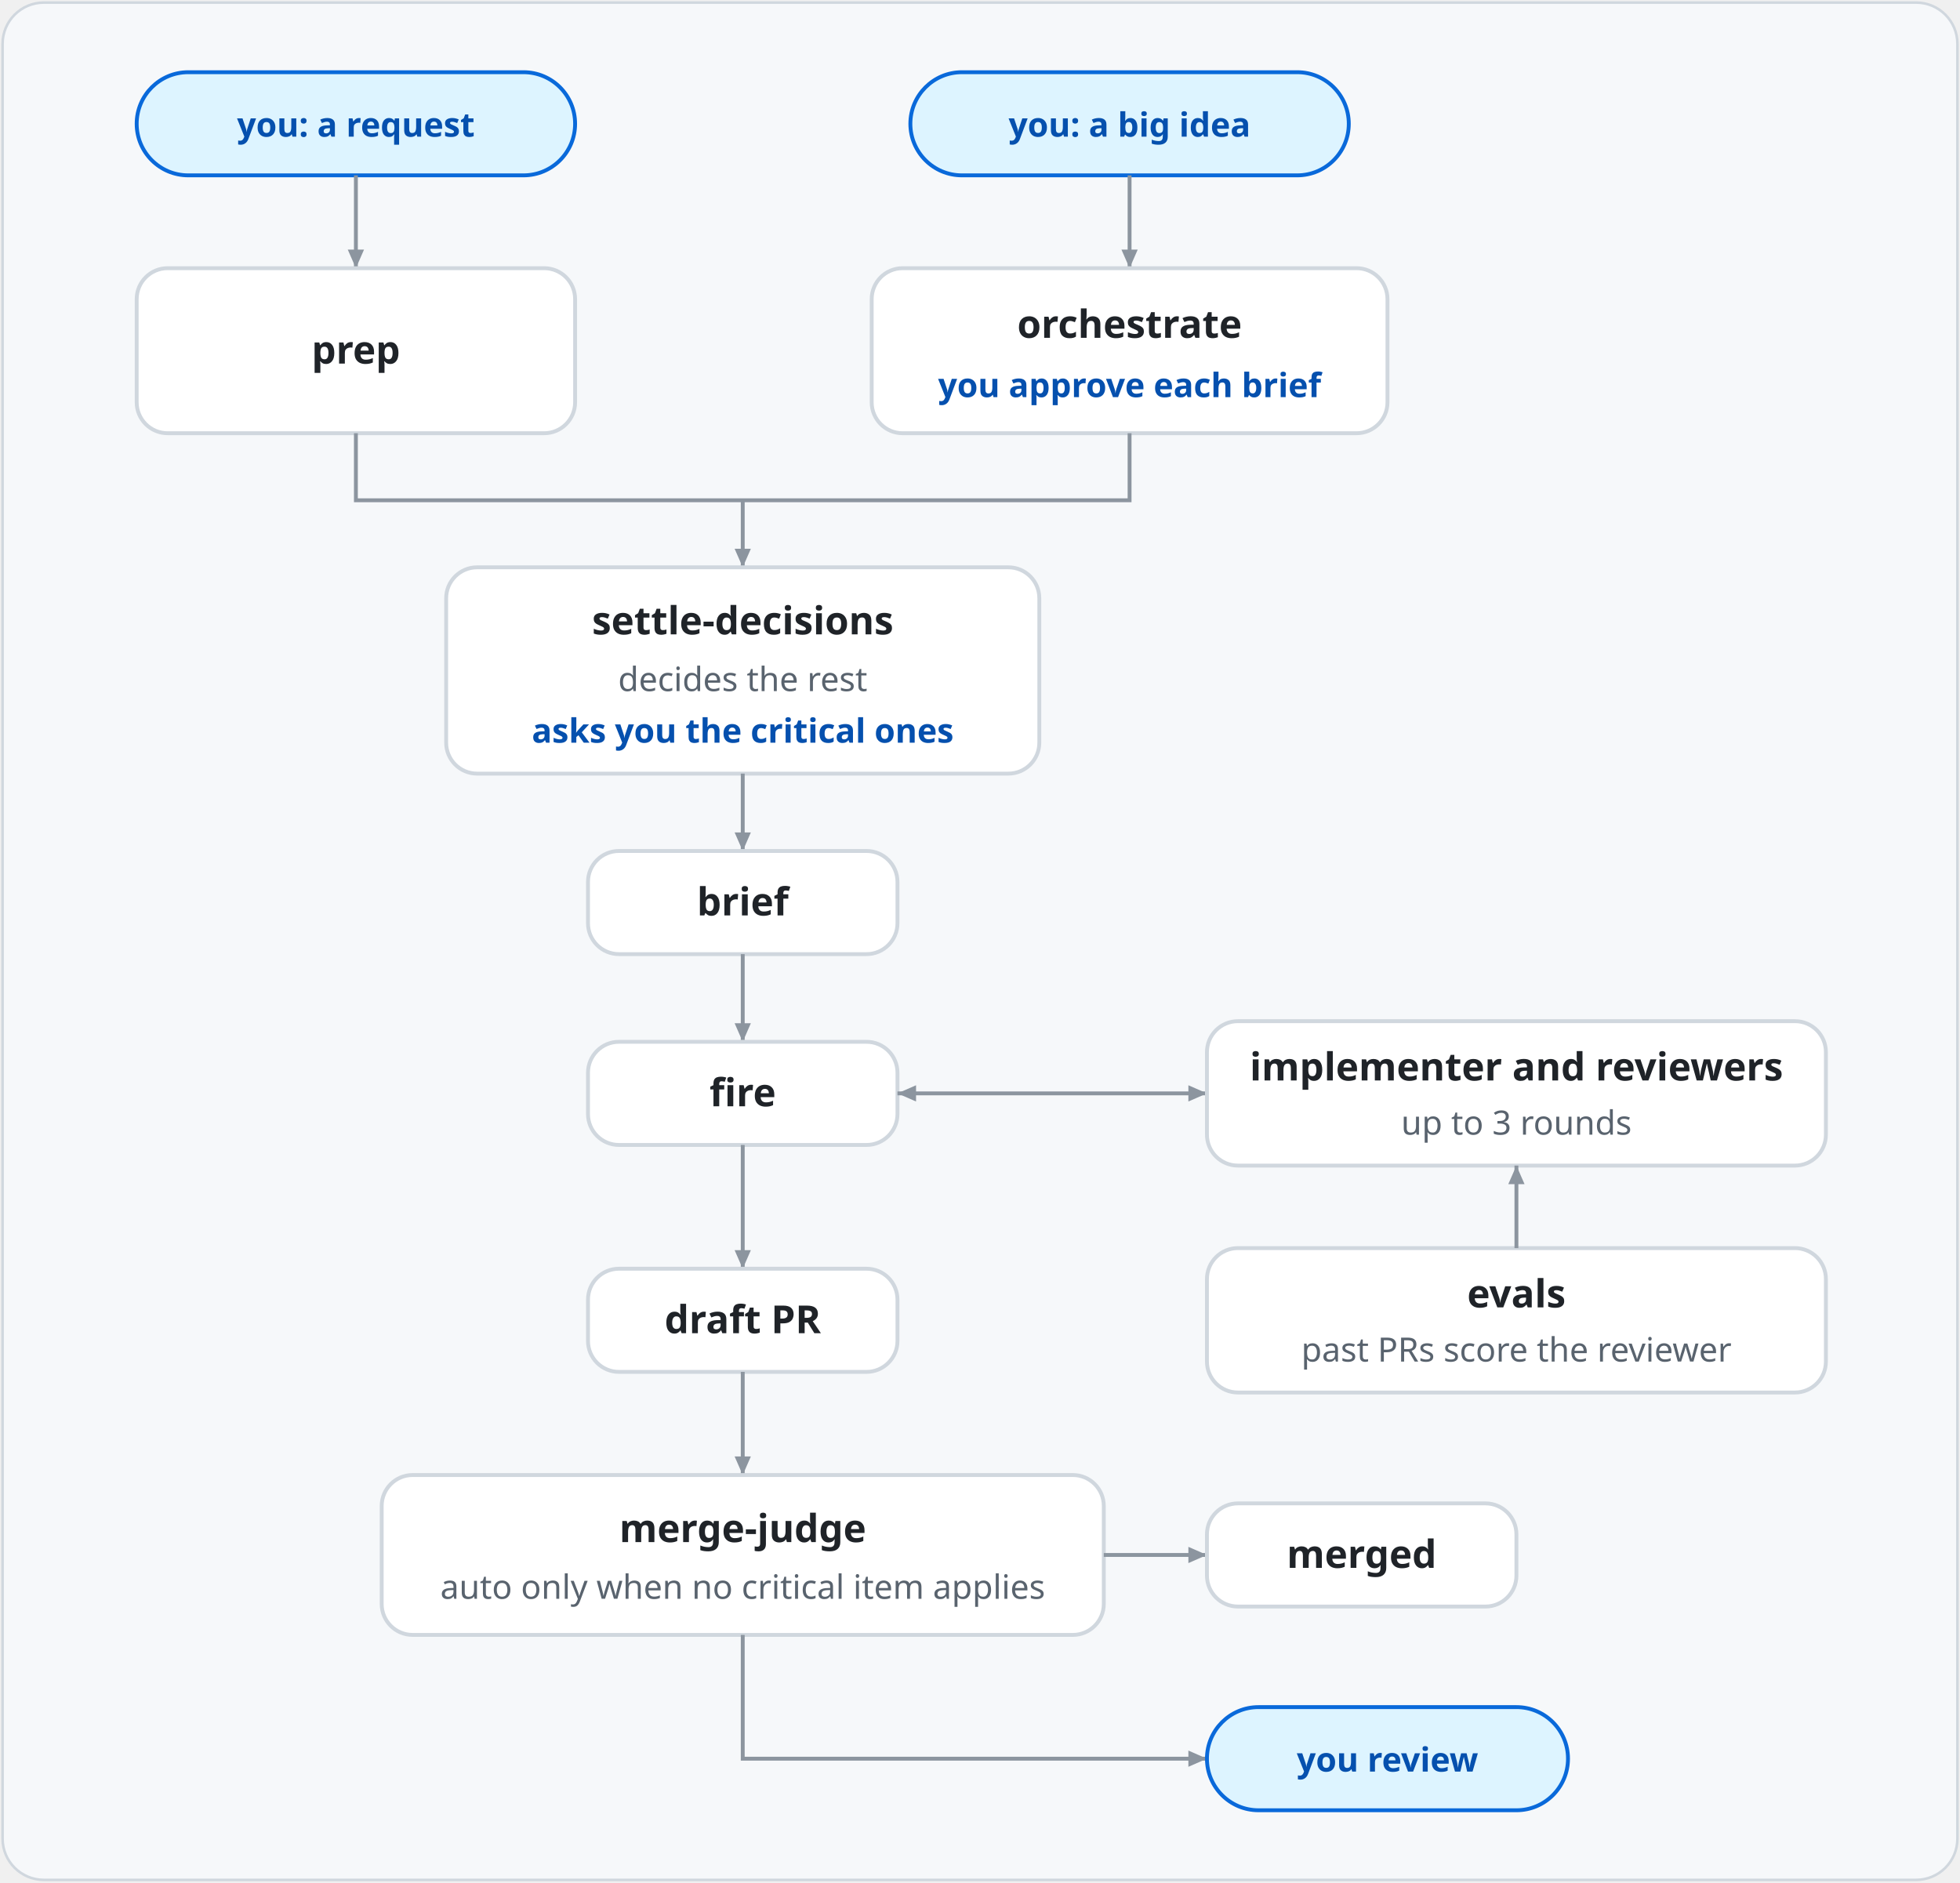
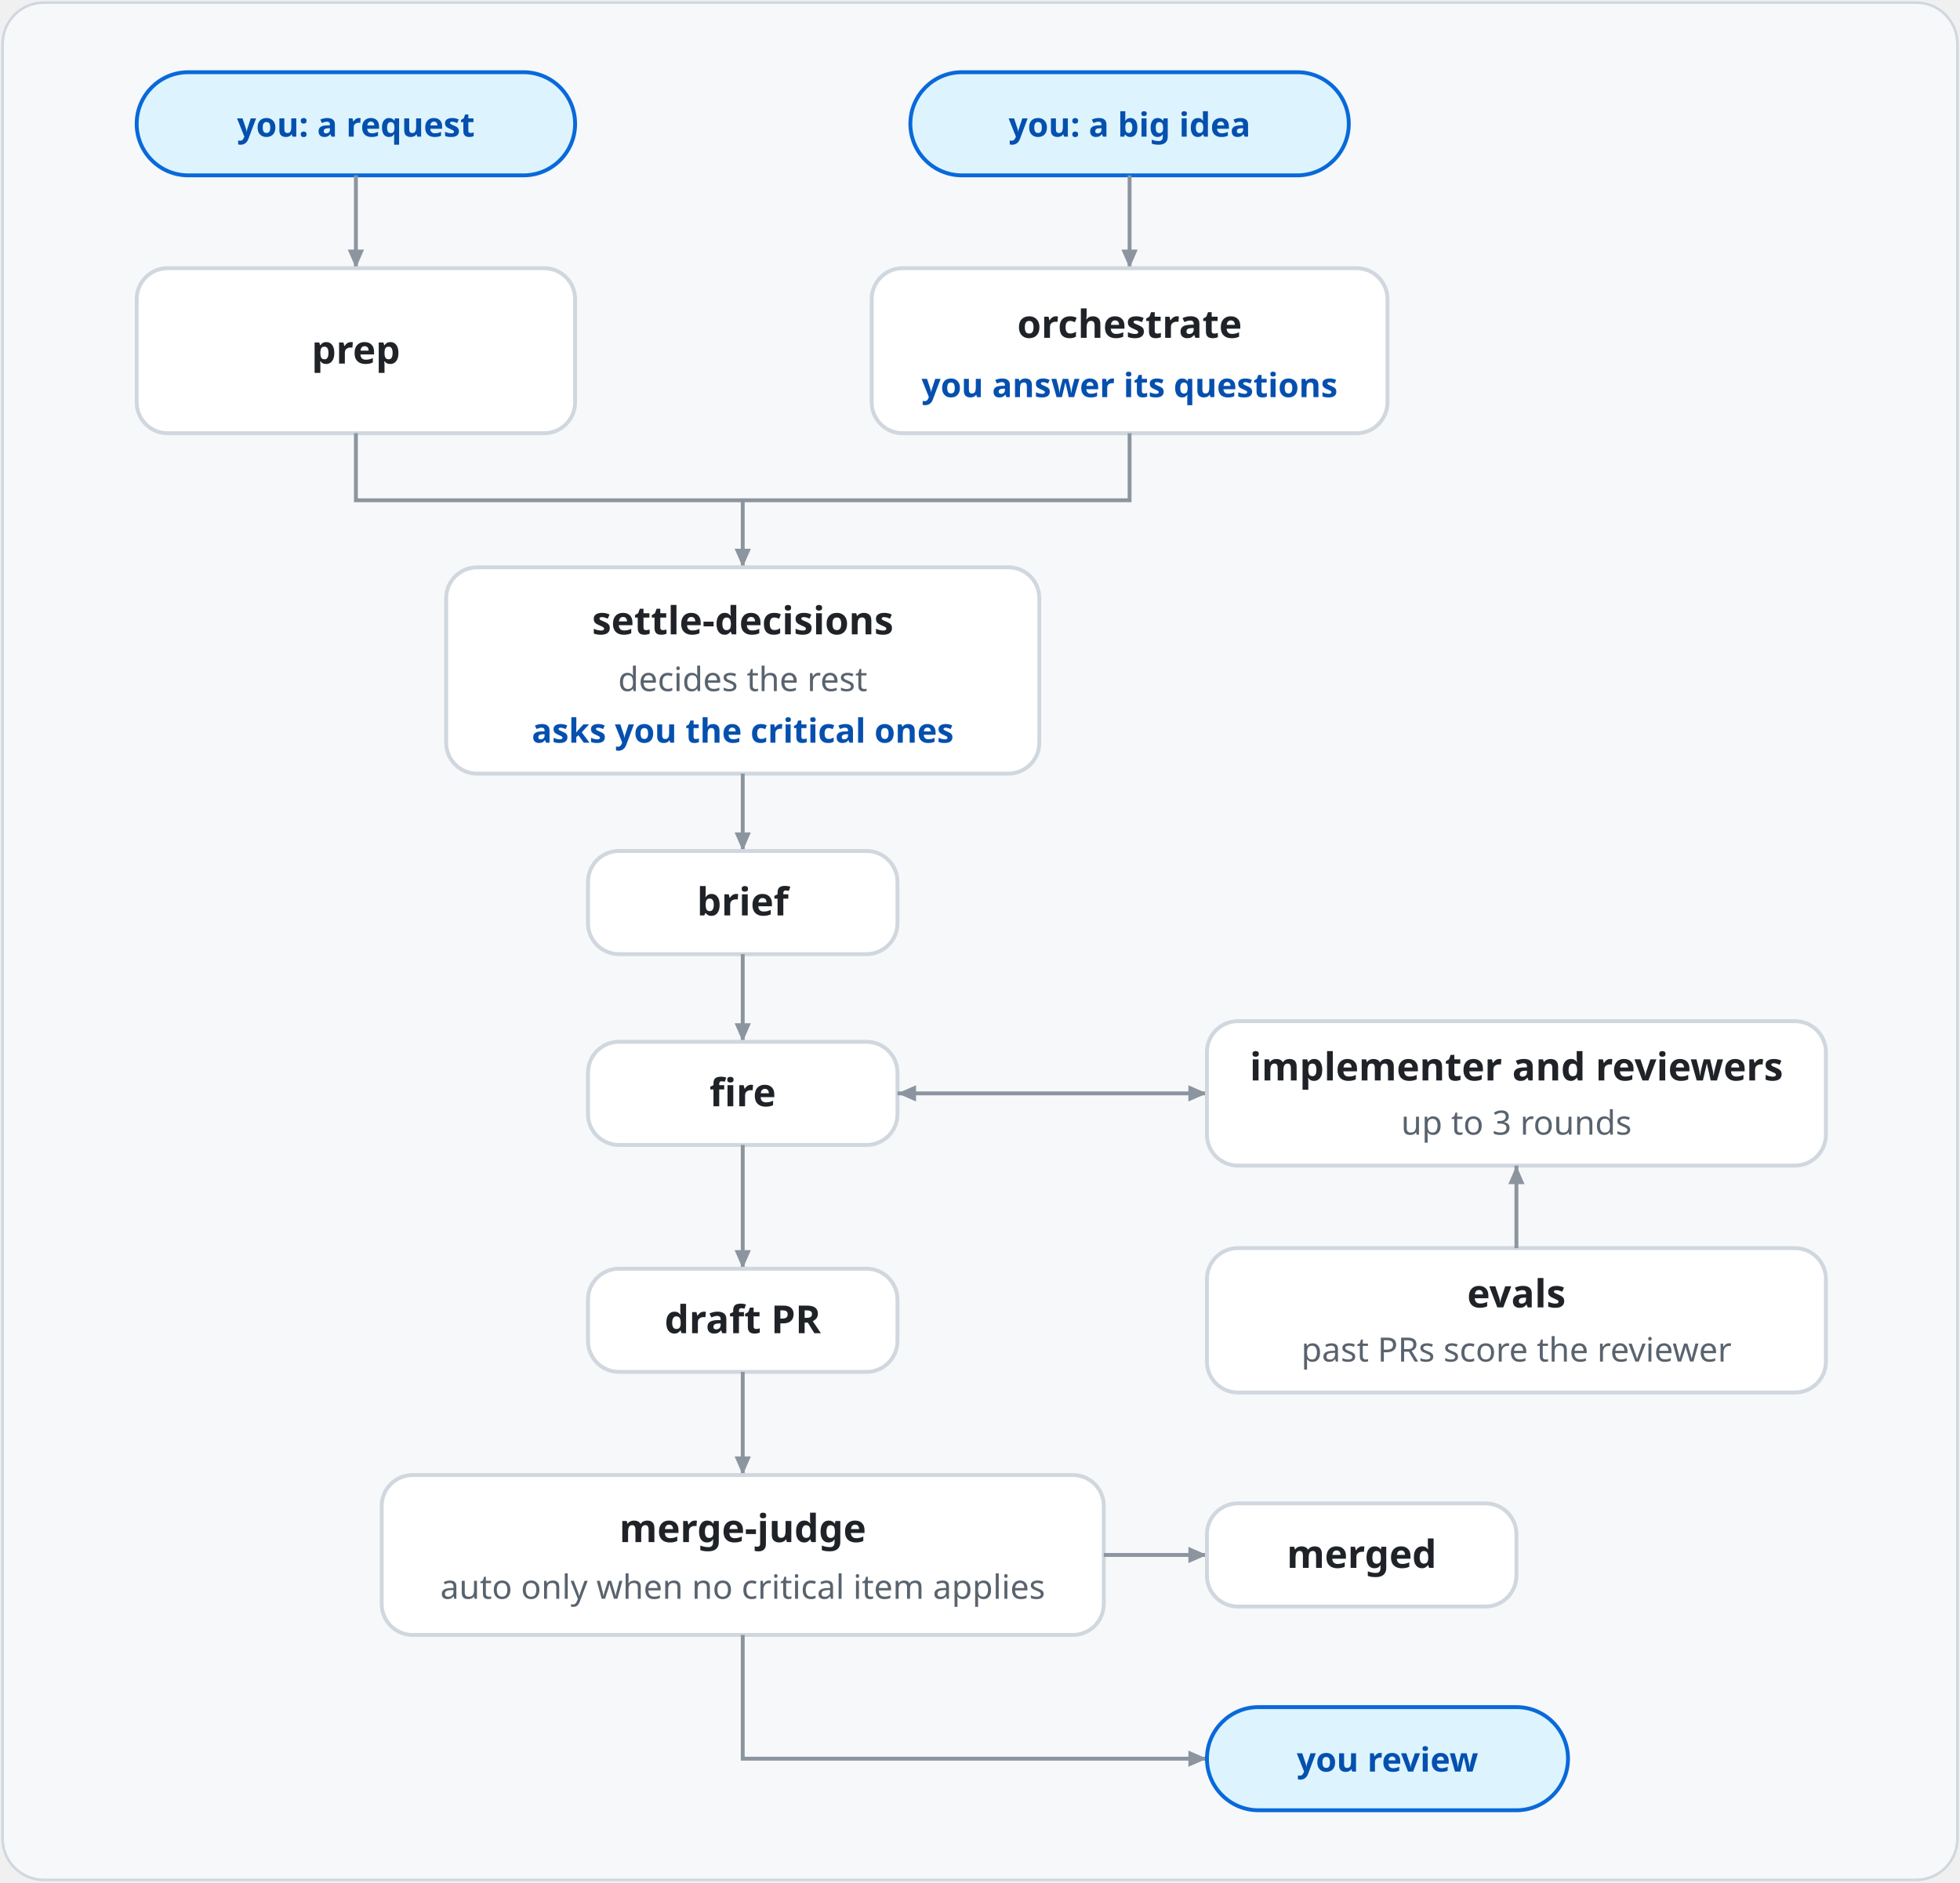
<svg xmlns="http://www.w3.org/2000/svg" width="760" height="730" viewBox="0 0 760 730">
  <style>
    text { font-family: -apple-system, BlinkMacSystemFont, "Segoe UI", "Noto Sans", Helvetica, Arial, sans-serif; text-anchor: middle; }
    .bg { fill: #f6f8fa; stroke: #d0d7de; }
    .box { fill: #ffffff; stroke: #d0d7de; stroke-width: 1.5; }
    .you { fill: #ddf4ff; stroke: #0969da; stroke-width: 1.5; }
    .t { fill: #1f2328; font-size: 15px; font-weight: 600; }
    .s { fill: #59636e; font-size: 13px; }
    .h { fill: #0550ae; font-size: 13px; font-weight: 600; }
    .ln { fill: none; stroke: #8c959f; stroke-width: 1.5; }
    .head { fill: #8c959f; }
    @media (prefers-color-scheme: dark) {
      .bg { fill: #161b22; stroke: #30363d; }
      .box { fill: #0d1117; stroke: #3d444d; }
      .you { fill: #121d2f; stroke: #4493f8; }
      .t { fill: #f0f6fc; }
      .s { fill: #9198a1; }
      .h { fill: #79c0ff; }
      .ln { stroke: #6e7681; }
      .head { fill: #6e7681; }
    }
  </style>
  <defs>
    <marker id="arrow" viewBox="0 0 10 10" refX="9" refY="5" markerWidth="9" markerHeight="9" markerUnits="userSpaceOnUse" orient="auto-start-reverse">
      <path class="head" d="M1 1.5 L9 5 L1 8.5 Z" />
    </marker>
  </defs>
  <rect class="bg" x="1" y="1" width="758" height="728" rx="16" />
  <rect class="you" x="53" y="28" width="170" height="40" rx="20" />
  <text class="h" x="138" y="53">you: a request</text>
  <rect class="you" x="353" y="28" width="170" height="40" rx="20" />
  <text class="h" x="438" y="53">you: a big idea</text>
  <path class="ln" d="M138 68 V104" marker-end="url(#arrow)" />
  <path class="ln" d="M438 68 V104" marker-end="url(#arrow)" />
  <rect class="box" x="53" y="104" width="170" height="64" rx="12" />
  <text class="t" x="138" y="141">prep</text>
  <rect class="box" x="338" y="104" width="200" height="64" rx="12" />
  <text class="t" x="438" y="131">orchestrate</text>
-   <text class="h" x="438" y="154">you approve each brief</text>
+   <text class="h" x="438" y="154">you answer its questions</text>
  <path class="ln" d="M138 168 V194 H438 V168" />
  <path class="ln" d="M288 194 V220" marker-end="url(#arrow)" />
  <rect class="box" x="173" y="220" width="230" height="80" rx="12" />
  <text class="t" x="288" y="246">settle-decisions</text>
  <text class="s" x="288" y="268">decides the rest</text>
  <text class="h" x="288" y="288">asks you the critical ones</text>
  <path class="ln" d="M288 300 V330" marker-end="url(#arrow)" />
  <rect class="box" x="228" y="330" width="120" height="40" rx="12" />
  <text class="t" x="288" y="355">brief</text>
  <path class="ln" d="M288 370 V404" marker-end="url(#arrow)" />
  <rect class="box" x="228" y="404" width="120" height="40" rx="12" />
  <text class="t" x="288" y="429">fire</text>
  <path class="ln" d="M348 424 H468" marker-start="url(#arrow)" marker-end="url(#arrow)" />
  <rect class="box" x="468" y="396" width="240" height="56" rx="12" />
  <text class="t" x="588" y="419">implementer and reviewers</text>
  <text class="s" x="588" y="440">up to 3 rounds</text>
  <path class="ln" d="M288 444 V492" marker-end="url(#arrow)" />
  <rect class="box" x="228" y="492" width="120" height="40" rx="12" />
  <text class="t" x="288" y="517">draft PR</text>
  <rect class="box" x="468" y="484" width="240" height="56" rx="12" />
  <text class="t" x="588" y="507">evals</text>
  <text class="s" x="588" y="528">past PRs score the reviewer</text>
  <path class="ln" d="M588 484 V452" marker-end="url(#arrow)" />
  <path class="ln" d="M288 532 V572" marker-end="url(#arrow)" />
  <rect class="box" x="148" y="572" width="280" height="62" rx="12" />
  <text class="t" x="288" y="598">merge-judge</text>
  <text class="s" x="288" y="620">auto only when no critical item applies</text>
  <path class="ln" d="M428 603 H468" marker-end="url(#arrow)" />
  <rect class="box" x="468" y="583" width="120" height="40" rx="12" />
  <text class="t" x="528" y="608">merged</text>
  <path class="ln" d="M288 634 V682 H468" marker-end="url(#arrow)" />
  <rect class="you" x="468" y="662" width="140" height="40" rx="20" />
  <text class="h" x="538" y="687">you review</text>
</svg>
